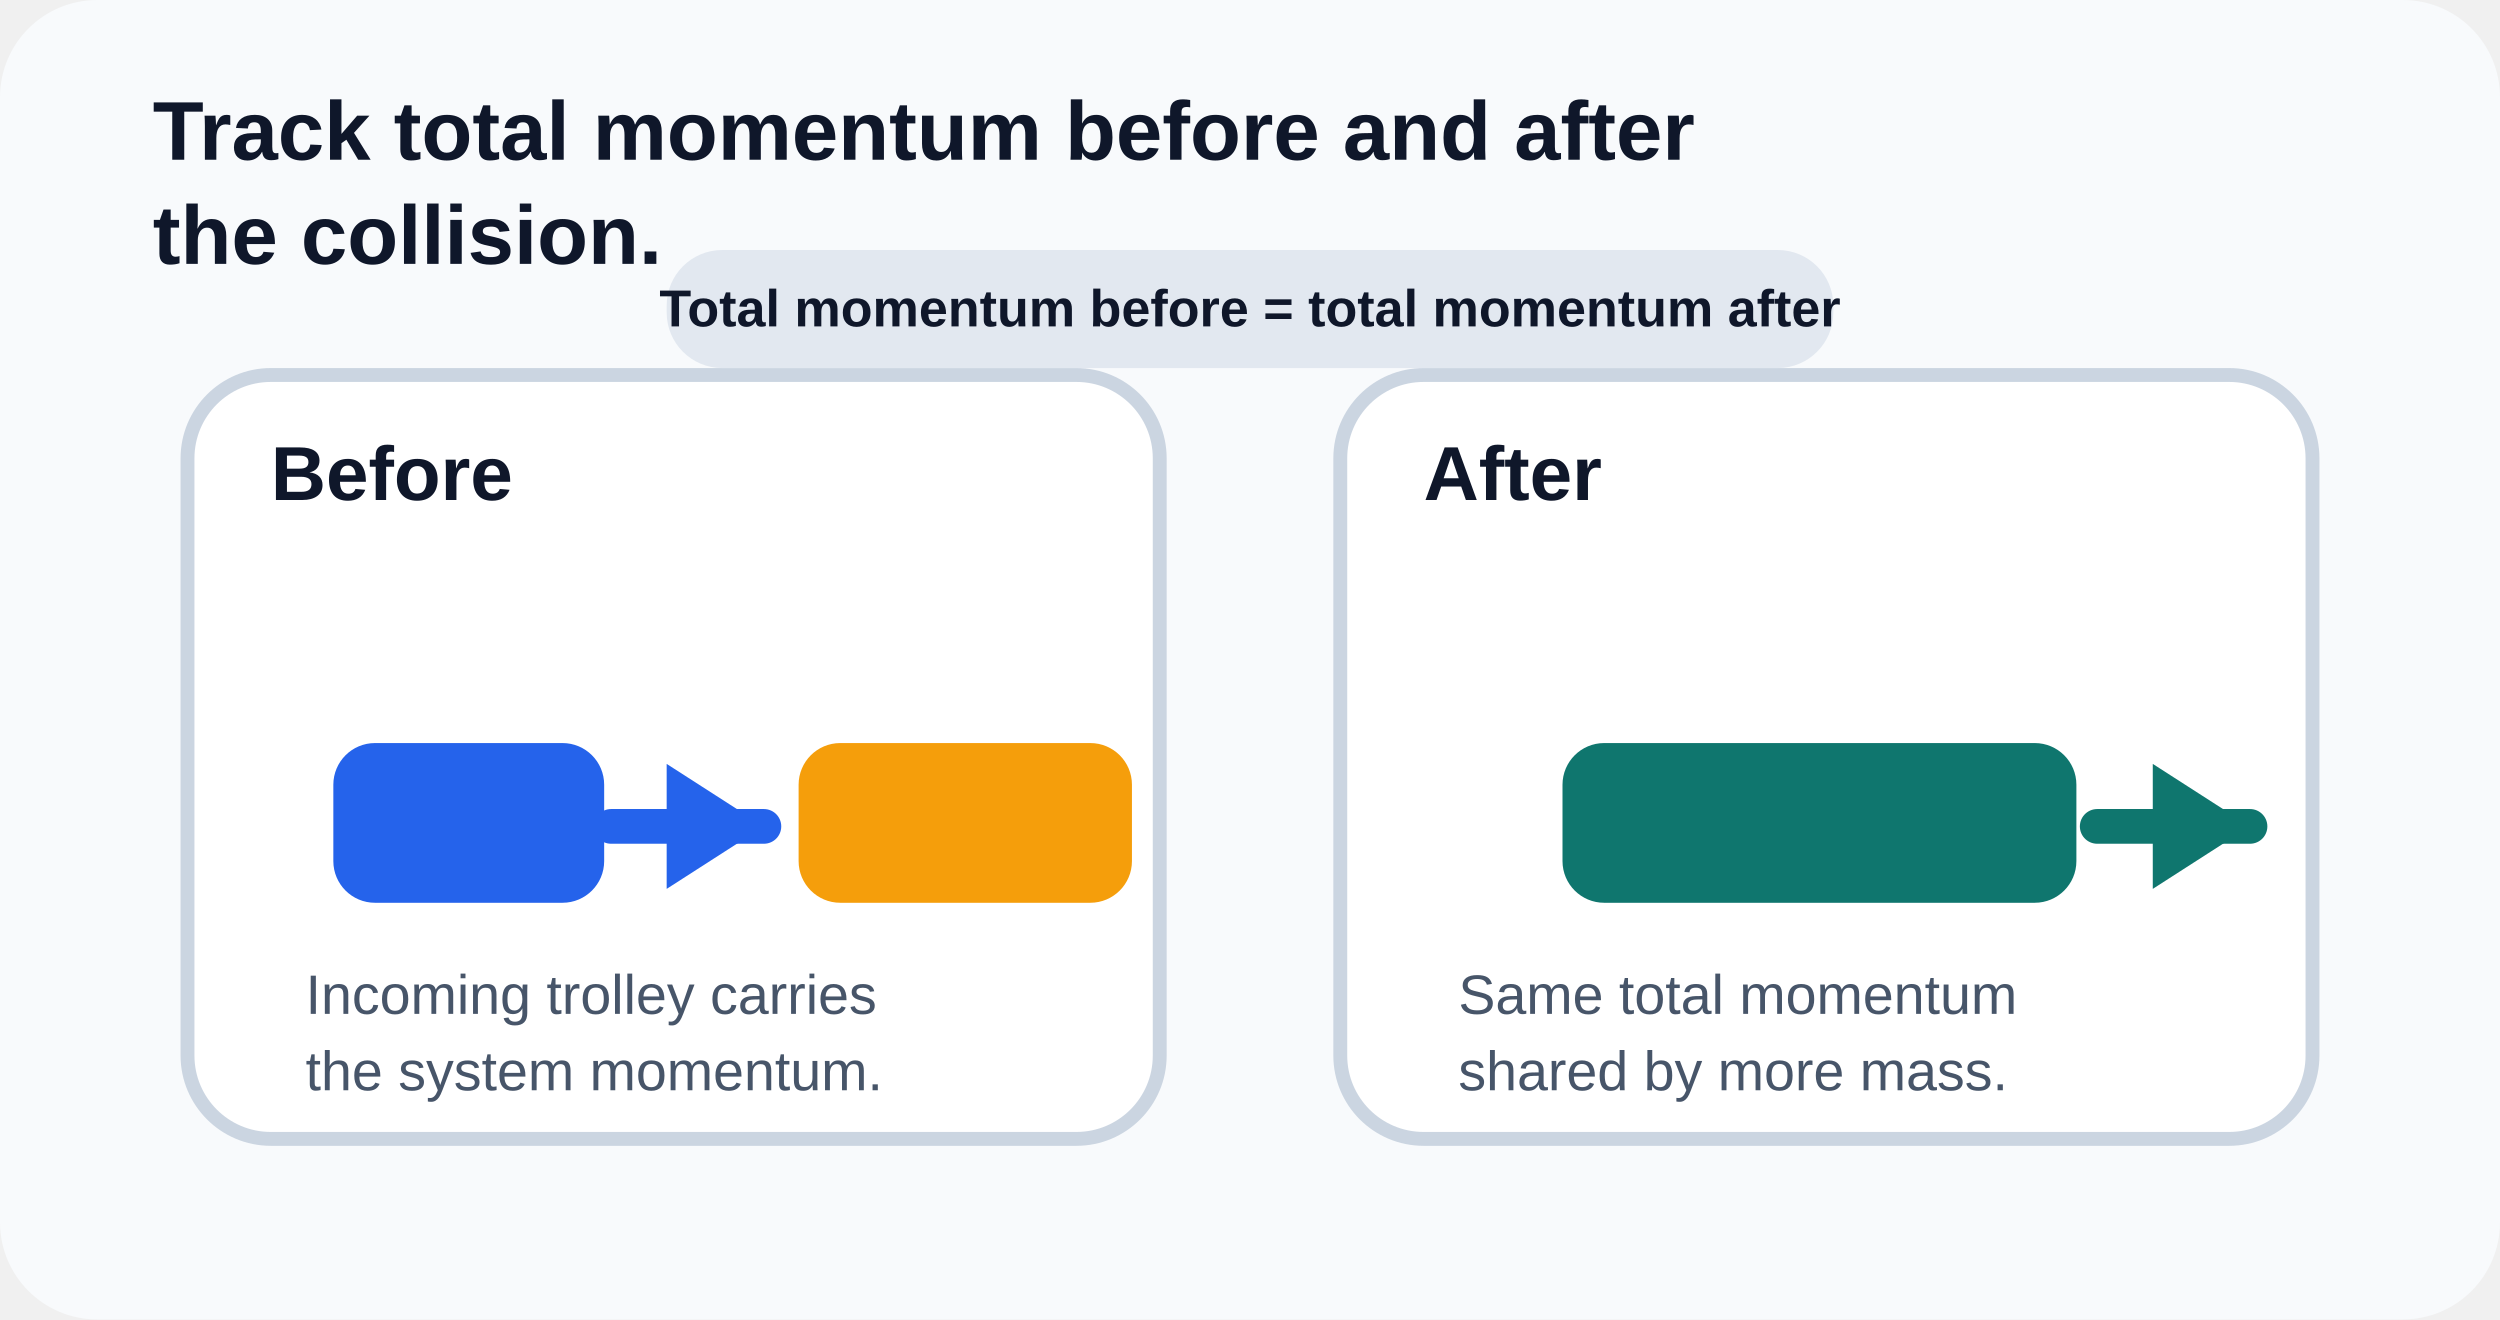
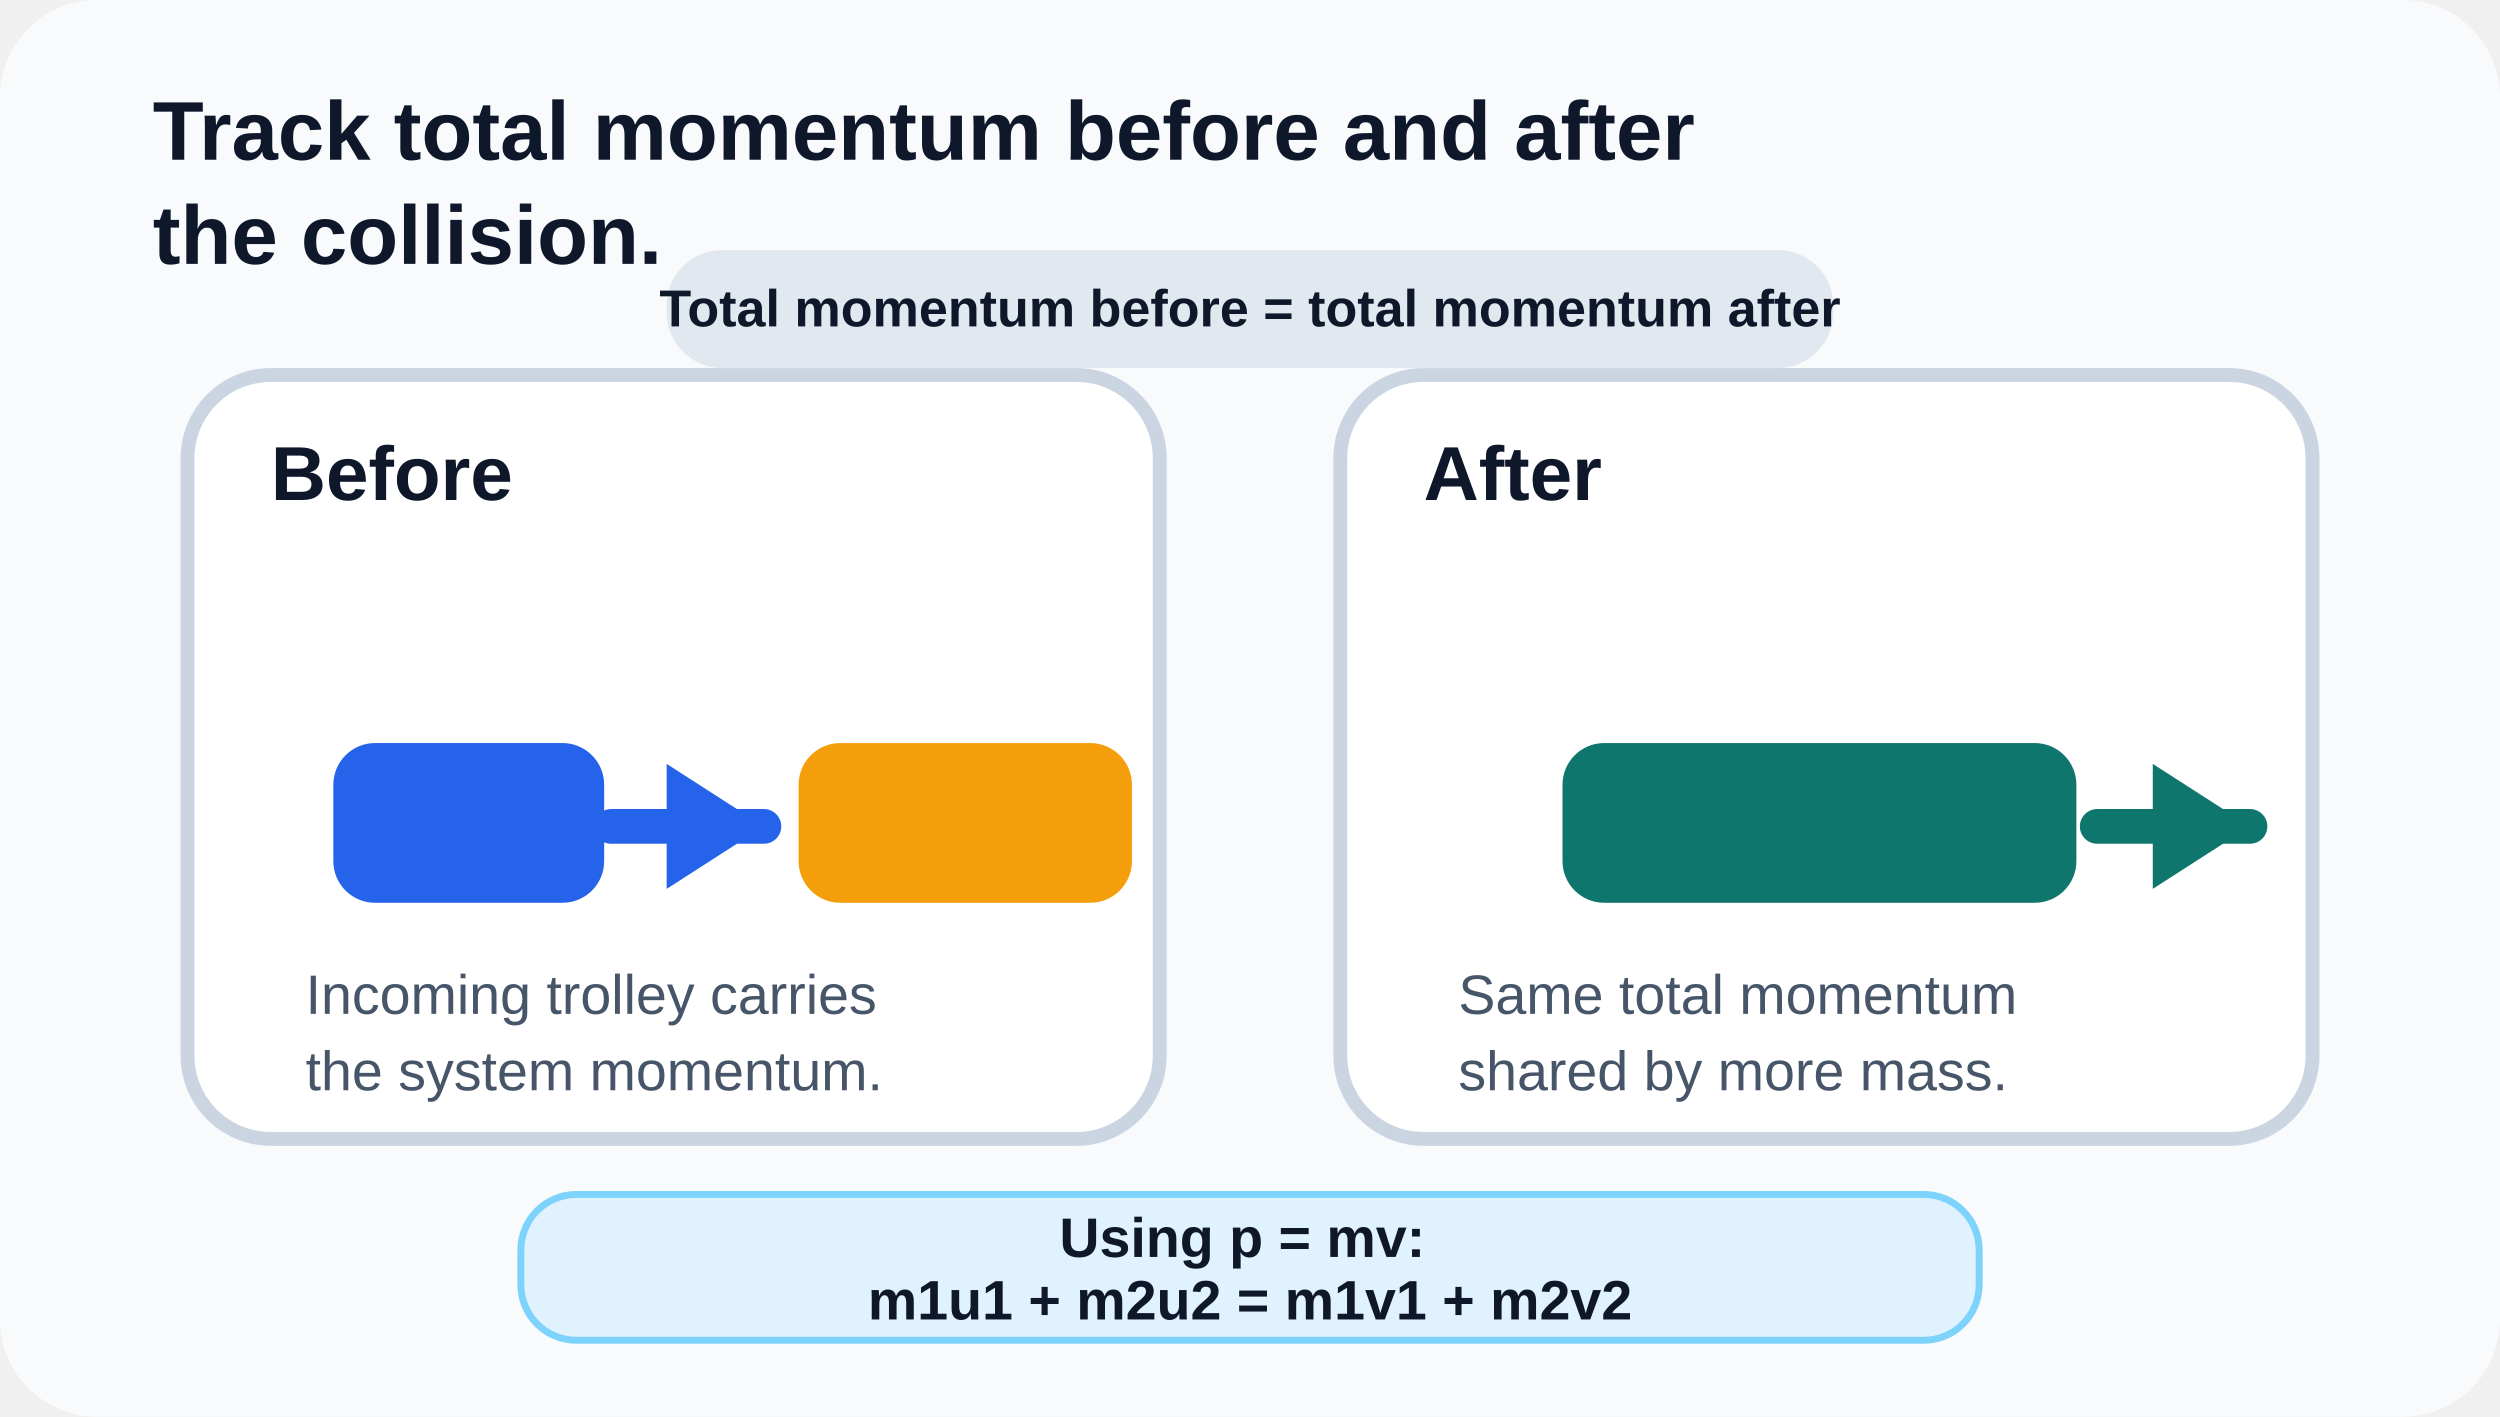
- <svg xmlns="http://www.w3.org/2000/svg" viewBox="0 0 720 380" fill="none">
-   <rect width="720" height="380" rx="28" fill="#F8FAFC" />
+ <svg xmlns="http://www.w3.org/2000/svg" viewBox="0 0 720 408" fill="none">
+   <rect width="720" height="408" rx="28" fill="#F8FAFC" />
  <text x="44" y="46" fill="#0F172A" font-size="24" font-family="Arial, sans-serif" font-weight="700">Track total momentum before and after</text>
  <text x="44" y="76" fill="#0F172A" font-size="24" font-family="Arial, sans-serif" font-weight="700">the collision.</text>
  <rect x="54" y="108" width="280" height="220" rx="24" fill="#FFFFFF" stroke="#CBD5E1" stroke-width="4" />
  <text x="78" y="144" fill="#0F172A" font-size="22" font-family="Arial, sans-serif" font-weight="700">Before</text>
  <rect x="96" y="214" width="78" height="46" rx="12" fill="#2563EB" />
  <rect x="230" y="214" width="96" height="46" rx="12" fill="#F59E0B" />
  <line x1="176" y1="238" x2="220" y2="238" stroke="#2563EB" stroke-width="10" stroke-linecap="round" />
  <polygon points="220,238 192,220 192,256" fill="#2563EB" />
  <text fill="#475569" font-size="16" font-family="Arial, sans-serif">
    <tspan x="88" y="292">Incoming trolley carries</tspan>
    <tspan x="88" y="314">the system momentum.</tspan>
  </text>
  <rect x="386" y="108" width="280" height="220" rx="24" fill="#FFFFFF" stroke="#CBD5E1" stroke-width="4" />
  <text x="410" y="144" fill="#0F172A" font-size="22" font-family="Arial, sans-serif" font-weight="700">After</text>
  <rect x="450" y="214" width="148" height="46" rx="12" fill="#0F766E" />
  <line x1="604" y1="238" x2="648" y2="238" stroke="#0F766E" stroke-width="10" stroke-linecap="round" />
  <polygon points="648,238 620,220 620,256" fill="#0F766E" />
  <text fill="#475569" font-size="16" font-family="Arial, sans-serif">
    <tspan x="420" y="292">Same total momentum</tspan>
    <tspan x="420" y="314">shared by more mass.</tspan>
  </text>
  <rect x="192" y="72" width="336" height="34" rx="16" fill="#E2E8F0" />
  <text x="360" y="94" fill="#0F172A" font-size="15" font-family="Arial, sans-serif" font-weight="700" text-anchor="middle">Total momentum before = total momentum after</text>
+   <rect x="150" y="344" width="420" height="42" rx="16" fill="#E0F2FE" stroke="#7DD3FC" stroke-width="2" />
+   <text fill="#0F172A" font-size="16" font-family="Arial, sans-serif" font-weight="700" text-anchor="middle">
+     <tspan x="360" y="362">Using p = mv:</tspan>
+     <tspan x="360" y="380">m1u1 + m2u2 = m1v1 + m2v2</tspan>
+   </text>
</svg>
